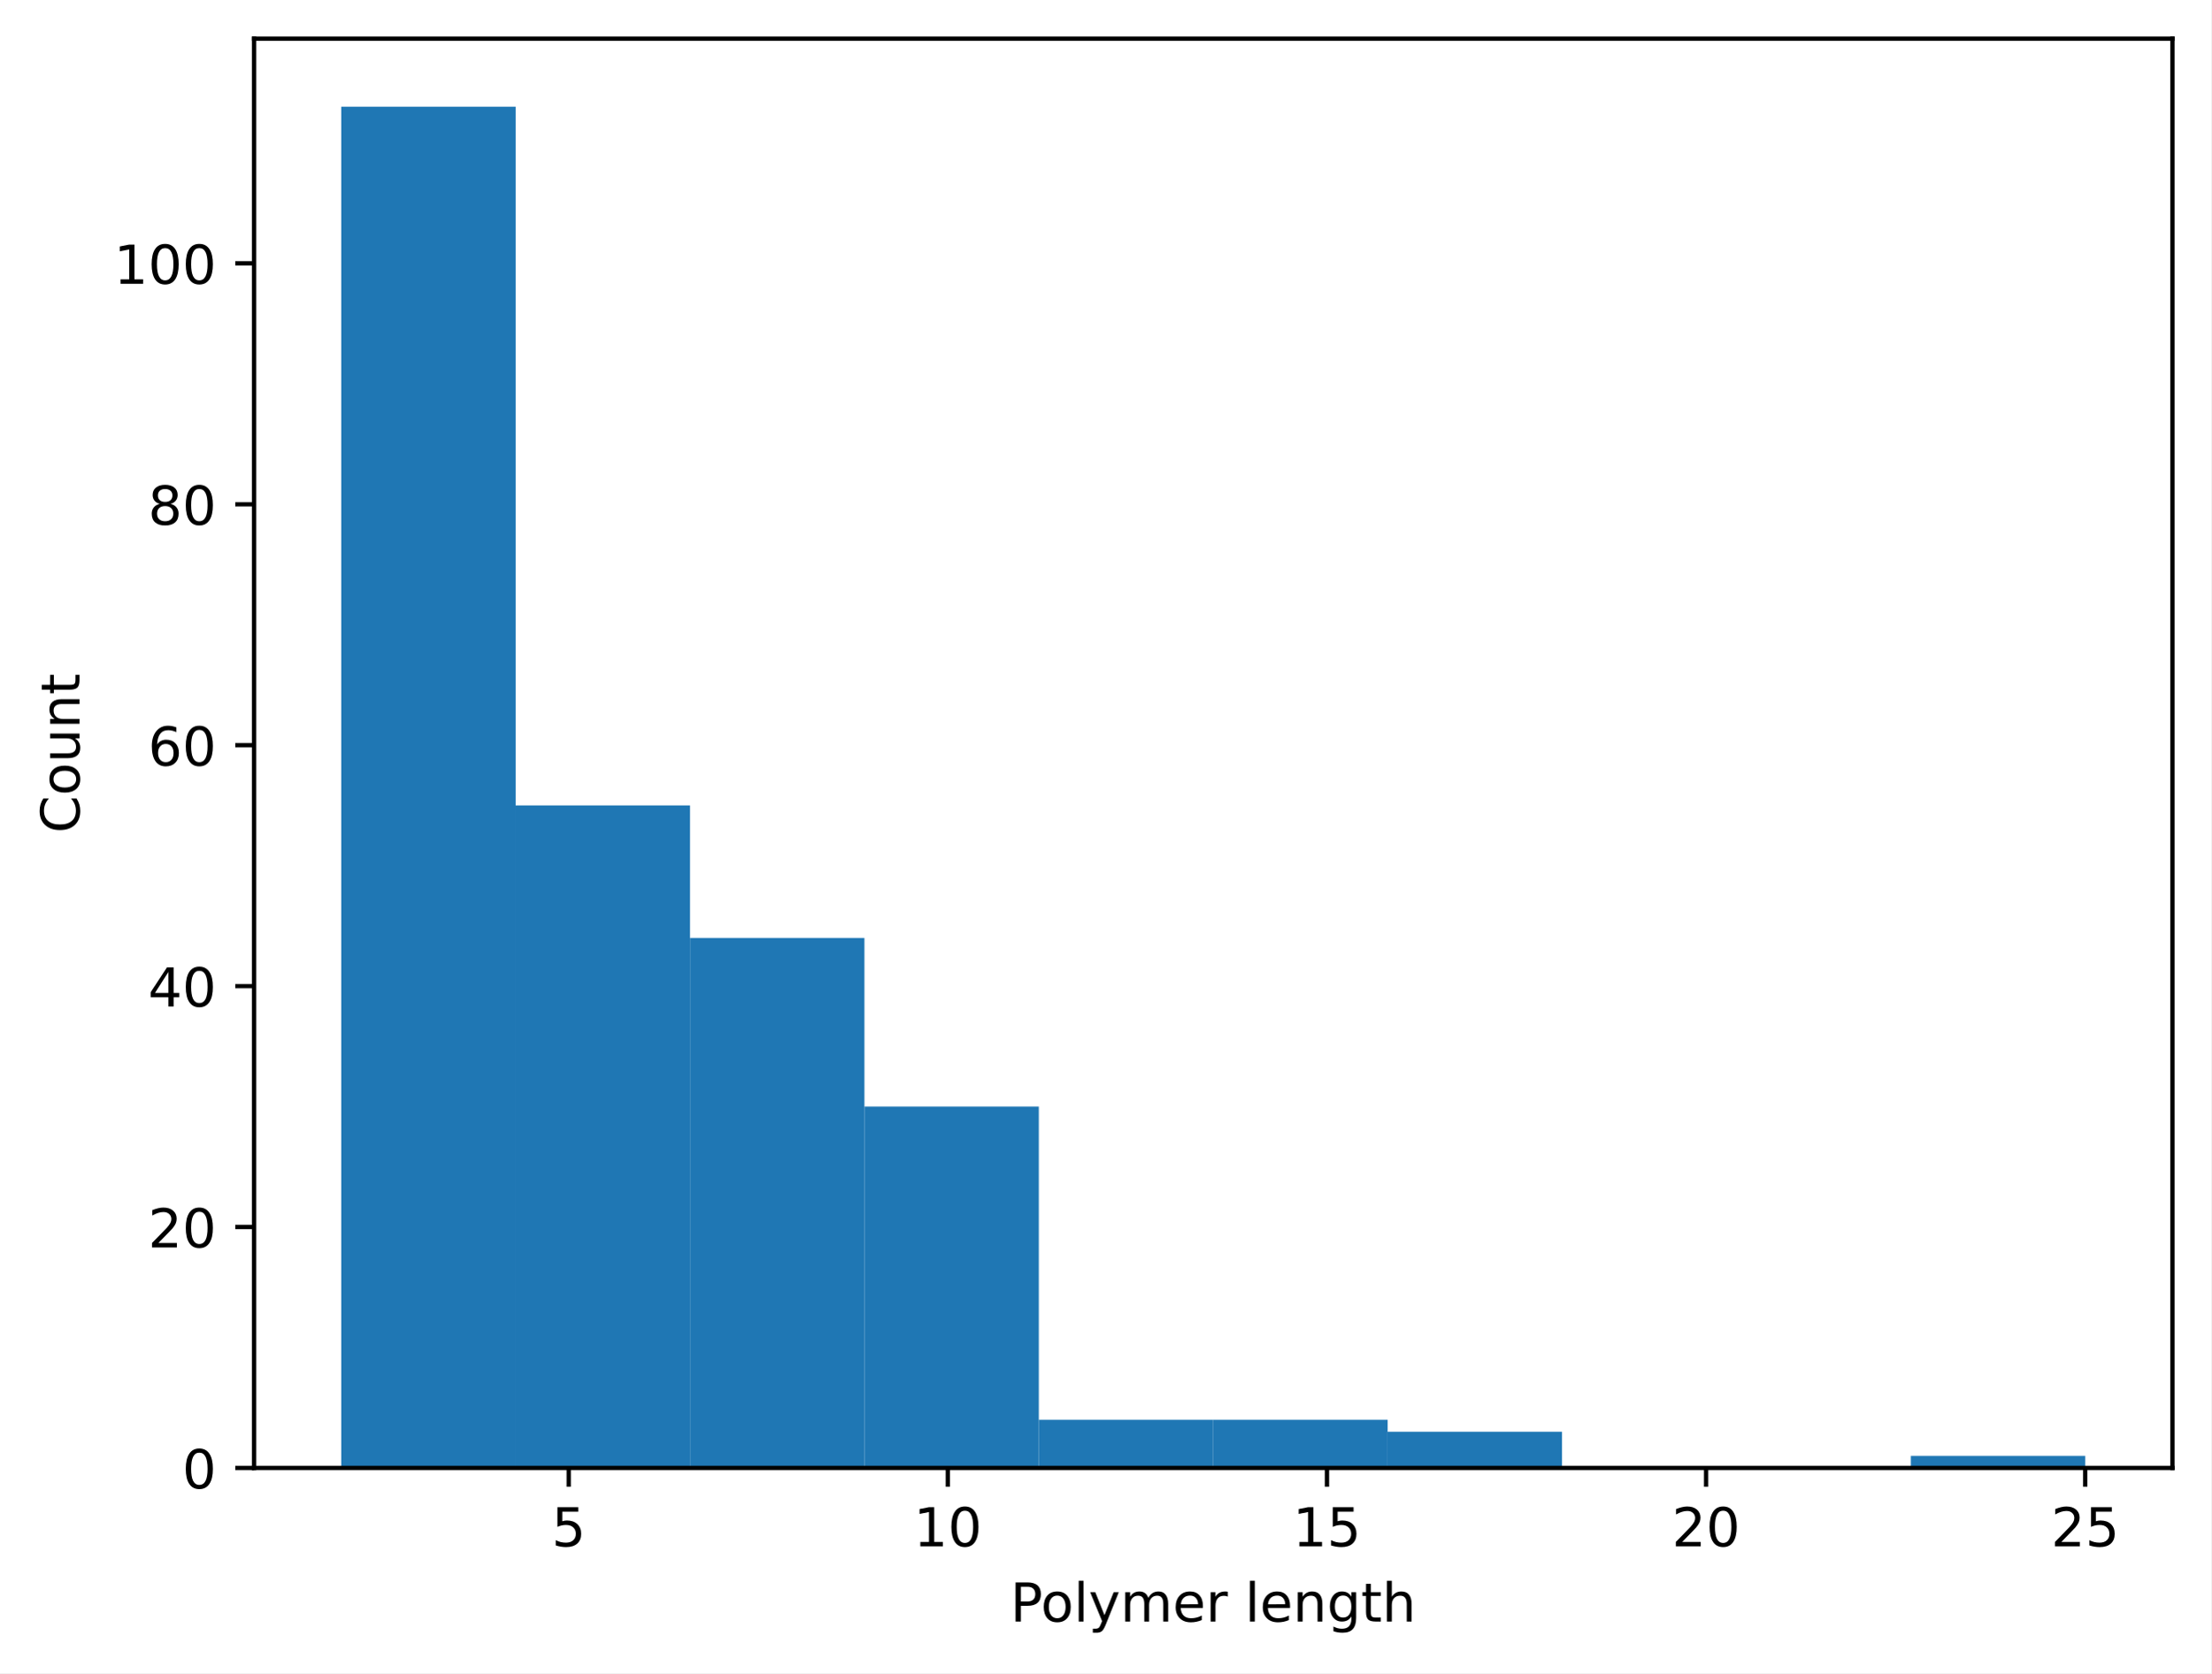
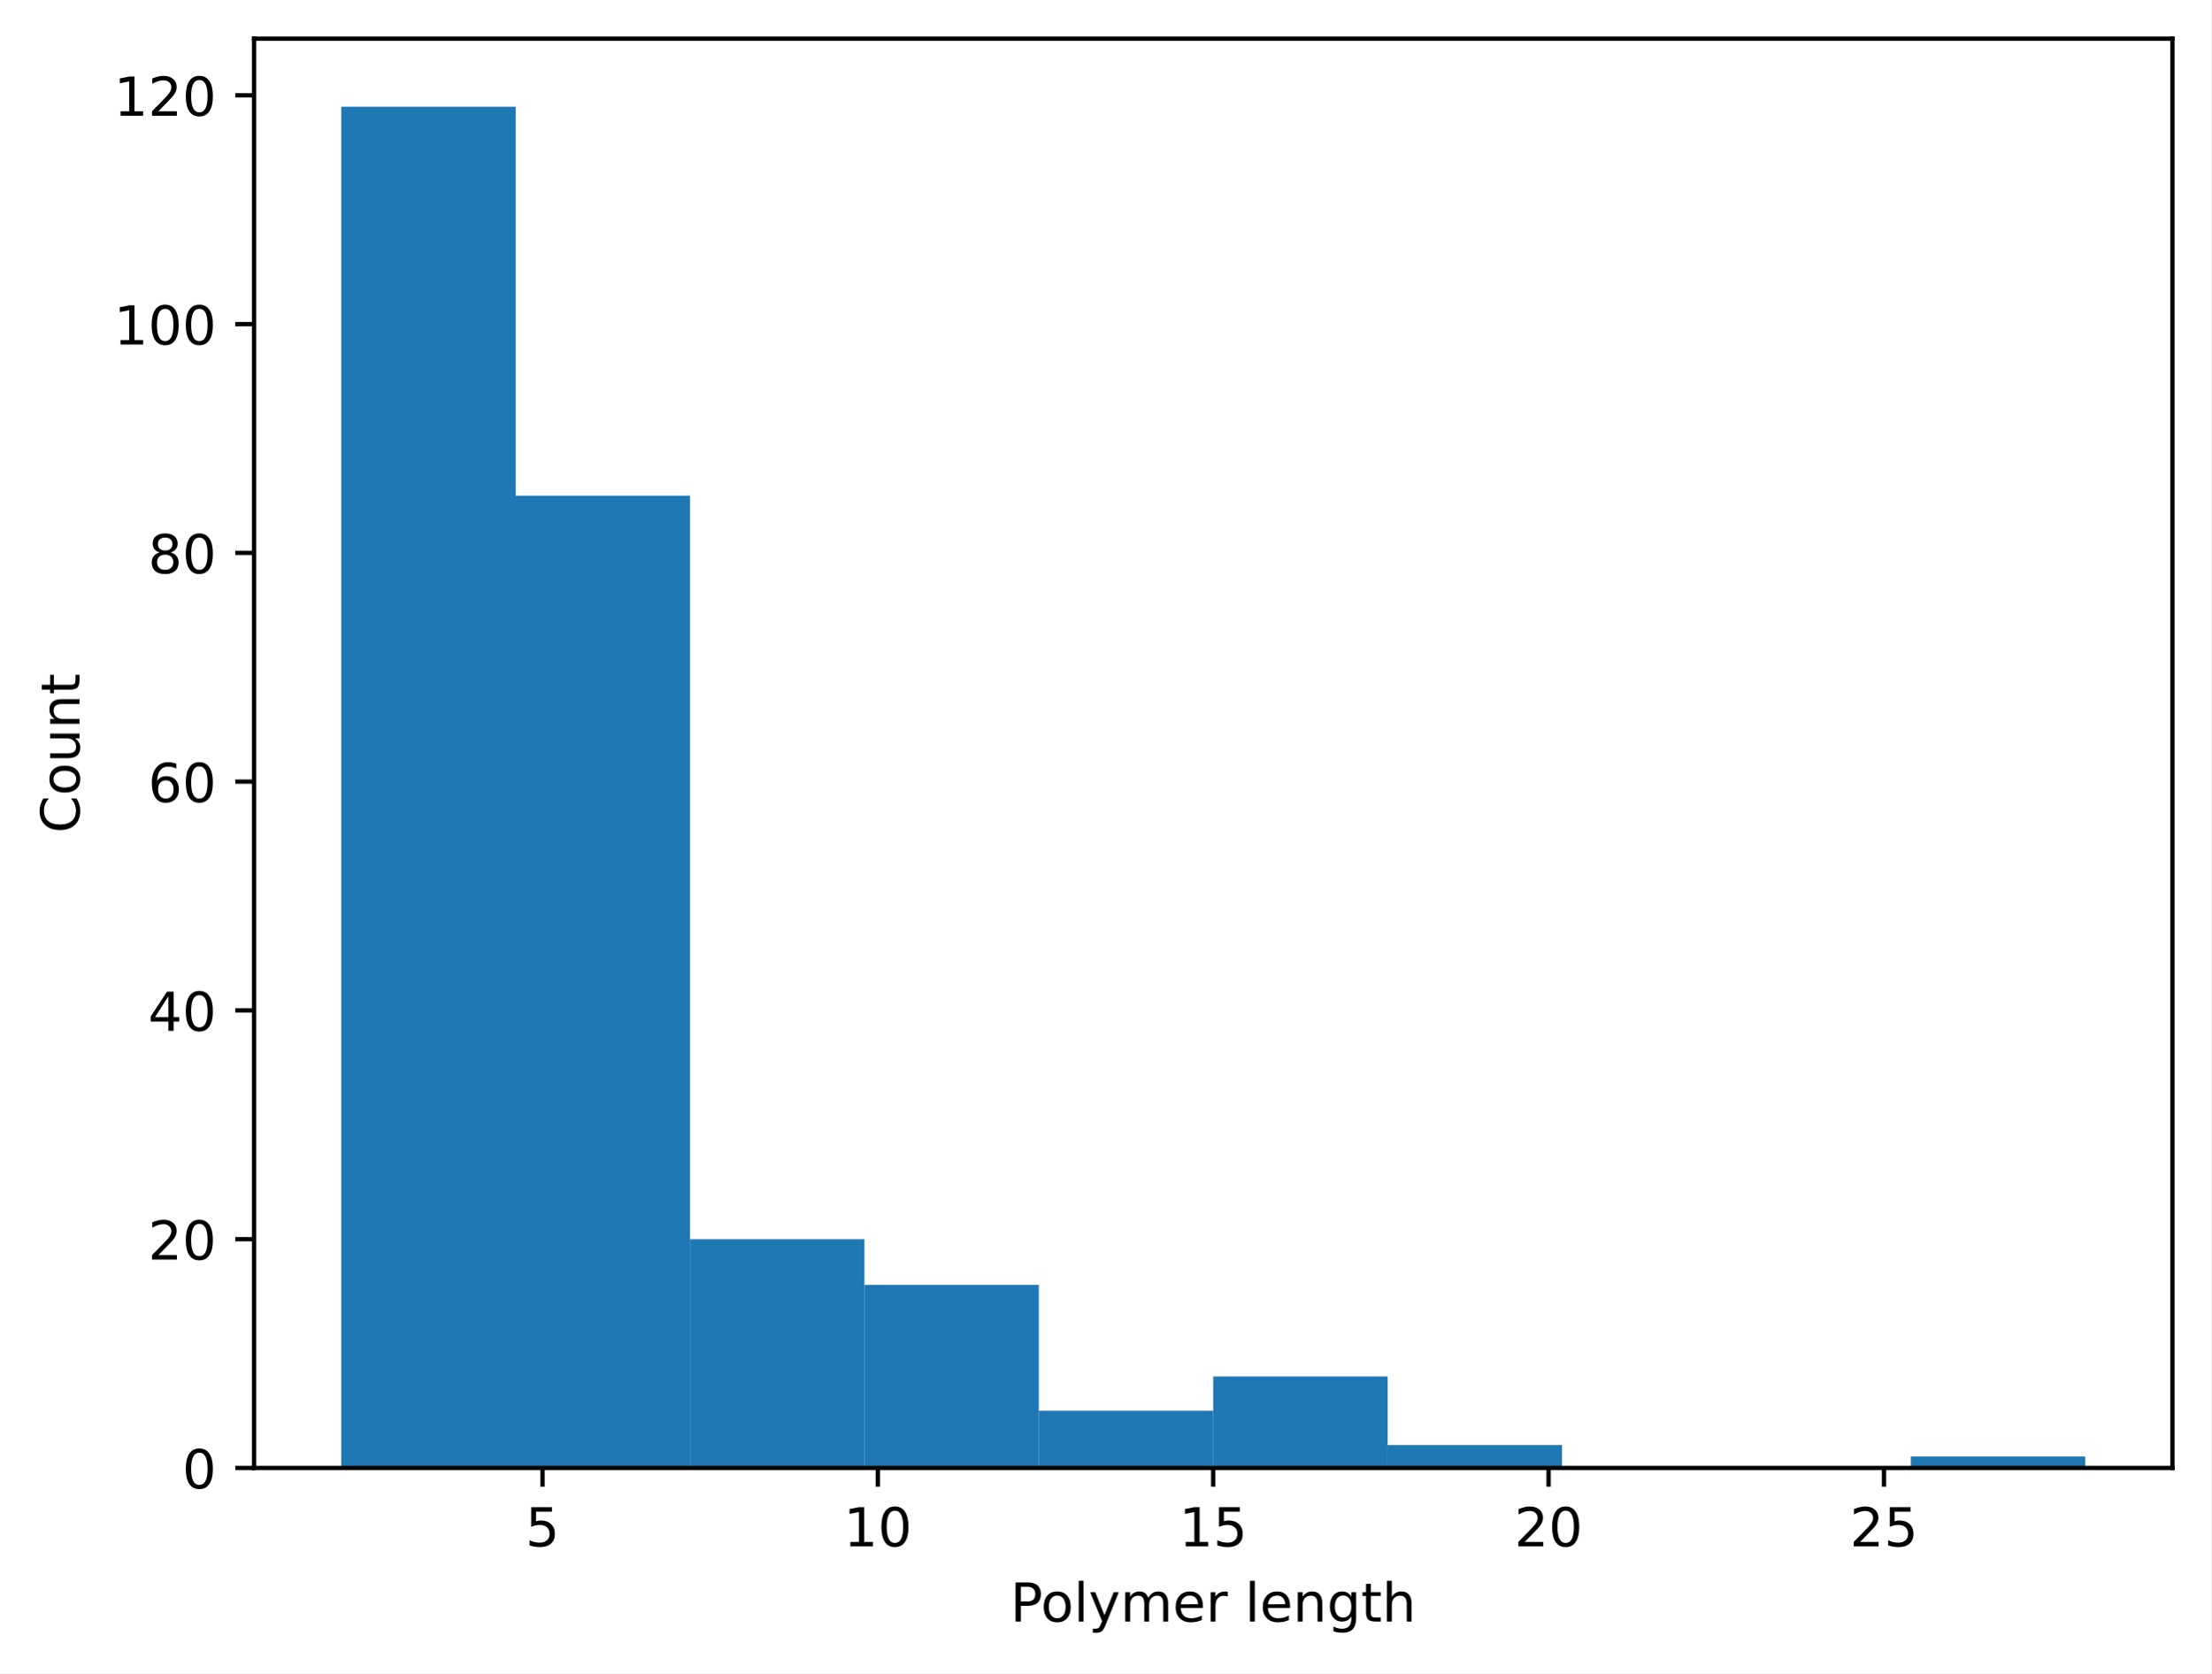
<svg xmlns="http://www.w3.org/2000/svg" xmlns:xlink="http://www.w3.org/1999/xlink" width="411.608pt" height="311.513pt" viewBox="0 0 411.608 311.513" version="1.1">
  <defs>
    <style type="text/css">*{stroke-linejoin: round; stroke-linecap: butt}</style>
  </defs>
  <g id="figure_1">
    <g id="patch_1">
      <path d="M 0 311.513  L 411.608 311.513  L 411.608 0  L 0 0  z " style="fill: #ffffff" />
    </g>
    <g id="axes_1">
      <g id="patch_2">
        <path d="M 47.288 273.312  L 404.408 273.312  L 404.408 7.2  L 47.288 7.2  z " style="fill: #ffffff" />
      </g>
      <g id="patch_3">
-         <path d="M 63.52 273.312  L 95.986 273.312  L 95.986 19.872  L 63.52 19.872  z " clip-path="url(#pb63072b496)" style="fill: #1f77b4" />
+         <path d="M 63.52 273.312  L 95.986 273.312  L 95.986 19.872  L 63.52 19.872  z " clip-path="url(#pe0cccf8f10)" style="fill: #1f77b4" />
      </g>
      <g id="patch_4">
-         <path d="M 95.986 273.312  L 128.451 273.312  L 128.451 149.956  L 95.986 149.956  z " clip-path="url(#pb63072b496)" style="fill: #1f77b4" />
+         <path d="M 95.986 273.312  L 128.451 273.312  L 128.451 92.283  L 95.986 92.283  z " clip-path="url(#pe0cccf8f10)" style="fill: #1f77b4" />
      </g>
      <g id="patch_5">
-         <path d="M 128.451 273.312  L 160.917 273.312  L 160.917 174.627  L 128.451 174.627  z " clip-path="url(#pb63072b496)" style="fill: #1f77b4" />
+         <path d="M 128.451 273.312  L 160.917 273.312  L 160.917 230.717  L 128.451 230.717  z " clip-path="url(#pe0cccf8f10)" style="fill: #1f77b4" />
      </g>
      <g id="patch_6">
-         <path d="M 160.917 273.312  L 193.382 273.312  L 193.382 206.027  L 160.917 206.027  z " clip-path="url(#pb63072b496)" style="fill: #1f77b4" />
+         <path d="M 160.917 273.312  L 193.382 273.312  L 193.382 239.236  L 160.917 239.236  z " clip-path="url(#pe0cccf8f10)" style="fill: #1f77b4" />
      </g>
      <g id="patch_7">
-         <path d="M 193.382 273.312  L 225.847 273.312  L 225.847 264.341  L 193.382 264.341  z " clip-path="url(#pb63072b496)" style="fill: #1f77b4" />
+         <path d="M 193.382 273.312  L 225.847 273.312  L 225.847 262.663  L 193.382 262.663  z " clip-path="url(#pe0cccf8f10)" style="fill: #1f77b4" />
      </g>
      <g id="patch_8">
-         <path d="M 225.847 273.312  L 258.313 273.312  L 258.313 264.341  L 225.847 264.341  z " clip-path="url(#pb63072b496)" style="fill: #1f77b4" />
+         <path d="M 225.847 273.312  L 258.313 273.312  L 258.313 256.274  L 225.847 256.274  z " clip-path="url(#pe0cccf8f10)" style="fill: #1f77b4" />
      </g>
      <g id="patch_9">
-         <path d="M 258.313 273.312  L 290.778 273.312  L 290.778 266.584  L 258.313 266.584  z " clip-path="url(#pb63072b496)" style="fill: #1f77b4" />
+         <path d="M 258.313 273.312  L 290.778 273.312  L 290.778 269.053  L 258.313 269.053  z " clip-path="url(#pe0cccf8f10)" style="fill: #1f77b4" />
      </g>
      <g id="patch_10">
-         <path d="M 290.778 273.312  L 323.244 273.312  L 323.244 273.312  L 290.778 273.312  z " clip-path="url(#pb63072b496)" style="fill: #1f77b4" />
+         <path d="M 290.778 273.312  L 323.244 273.312  L 323.244 273.312  L 290.778 273.312  z " clip-path="url(#pe0cccf8f10)" style="fill: #1f77b4" />
      </g>
      <g id="patch_11">
-         <path d="M 323.244 273.312  L 355.709 273.312  L 355.709 273.312  L 323.244 273.312  z " clip-path="url(#pb63072b496)" style="fill: #1f77b4" />
+         <path d="M 323.244 273.312  L 355.709 273.312  L 355.709 273.312  L 323.244 273.312  z " clip-path="url(#pe0cccf8f10)" style="fill: #1f77b4" />
      </g>
      <g id="patch_12">
-         <path d="M 355.709 273.312  L 388.175 273.312  L 388.175 271.069  L 355.709 271.069  z " clip-path="url(#pb63072b496)" style="fill: #1f77b4" />
+         <path d="M 355.709 273.312  L 388.175 273.312  L 388.175 271.182  L 355.709 271.182  z " clip-path="url(#pe0cccf8f10)" style="fill: #1f77b4" />
      </g>
      <g id="matplotlib.axis_1">
        <g id="xtick_1">
          <g id="line2d_1">
            <defs>
-               <path id="m265ca7a765" d="M 0 0  L 0 3.5  " style="stroke: #000000; stroke-width: 0.8" />
-             </defs>
-             <g>
-               <use xlink:href="#m265ca7a765" x="105.866" y="273.312" style="stroke: #000000; stroke-width: 0.8" />
+               <path id="mb5f51337a9" d="M 0 0  L 0 3.5  " style="stroke: #000000; stroke-width: 0.8" />
+             </defs>
+             <g>
+               <use xlink:href="#mb5f51337a9" x="100.98" y="273.312" style="stroke: #000000; stroke-width: 0.8" />
            </g>
          </g>
          <g id="text_1">
-             <g transform="translate(102.6852 287.9097) scale(0.1 -0.1)">
+             <g transform="translate(97.79912 287.9097) scale(0.1 -0.1)">
              <defs>
                <path id="DejaVuSans-18" d="M 691 4666  L 3169 4666  L 3169 4134  L 1269 4134  L 1269 2991  Q 1406 3038 1543 3061  Q 1681 3084 1819 3084  Q 2600 3084 3056 2656  Q 3513 2228 3513 1497  Q 3513 744 3044 326  Q 2575 -91 1722 -91  Q 1428 -91 1123 -41  Q 819 9 494 109  L 494 744  Q 775 591 1075 516  Q 1375 441 1709 441  Q 2250 441 2565 725  Q 2881 1009 2881 1497  Q 2881 1984 2565 2268  Q 2250 2553 1709 2553  Q 1456 2553 1204 2497  Q 953 2441 691 2322  L 691 4666  z " transform="scale(0.015625)" />
              </defs>
              <use xlink:href="#DejaVuSans-18" />
            </g>
          </g>
        </g>
        <g id="xtick_2">
          <g id="line2d_2">
            <g>
-               <use xlink:href="#m265ca7a765" x="176.444" y="273.312" style="stroke: #000000; stroke-width: 0.8" />
+               <use xlink:href="#mb5f51337a9" x="163.414" y="273.312" style="stroke: #000000; stroke-width: 0.8" />
            </g>
          </g>
          <g id="text_2">
-             <g transform="translate(170.081 287.9097) scale(0.1 -0.1)">
+             <g transform="translate(157.0514 287.9097) scale(0.1 -0.1)">
              <defs>
                <path id="DejaVuSans-14" d="M 794 531  L 1825 531  L 1825 4091  L 703 3866  L 703 4441  L 1819 4666  L 2450 4666  L 2450 531  L 3481 531  L 3481 0  L 794 0  L 794 531  z " transform="scale(0.015625)" />
                <path id="DejaVuSans-13" d="M 2034 4250  Q 1547 4250 1301 3770  Q 1056 3291 1056 2328  Q 1056 1369 1301 889  Q 1547 409 2034 409  Q 2525 409 2770 889  Q 3016 1369 3016 2328  Q 3016 3291 2770 3770  Q 2525 4250 2034 4250  z M 2034 4750  Q 2819 4750 3233 4129  Q 3647 3509 3647 2328  Q 3647 1150 3233 529  Q 2819 -91 2034 -91  Q 1250 -91 836 529  Q 422 1150 422 2328  Q 422 3509 836 4129  Q 1250 4750 2034 4750  z " transform="scale(0.015625)" />
              </defs>
              <use xlink:href="#DejaVuSans-14" />
              <use xlink:href="#DejaVuSans-13" transform="translate(63.625 0)" />
            </g>
          </g>
        </g>
        <g id="xtick_3">
          <g id="line2d_3">
            <g>
-               <use xlink:href="#m265ca7a765" x="247.021" y="273.312" style="stroke: #000000; stroke-width: 0.8" />
+               <use xlink:href="#mb5f51337a9" x="225.847" y="273.312" style="stroke: #000000; stroke-width: 0.8" />
            </g>
          </g>
          <g id="text_3">
-             <g transform="translate(240.6581 287.9097) scale(0.1 -0.1)">
+             <g transform="translate(219.485 287.9097) scale(0.1 -0.1)">
              <use xlink:href="#DejaVuSans-14" />
              <use xlink:href="#DejaVuSans-18" transform="translate(63.625 0)" />
            </g>
          </g>
        </g>
        <g id="xtick_4">
          <g id="line2d_4">
            <g>
-               <use xlink:href="#m265ca7a765" x="317.598" y="273.312" style="stroke: #000000; stroke-width: 0.8" />
+               <use xlink:href="#mb5f51337a9" x="288.281" y="273.312" style="stroke: #000000; stroke-width: 0.8" />
            </g>
          </g>
          <g id="text_4">
-             <g transform="translate(311.2352 287.9097) scale(0.1 -0.1)">
+             <g transform="translate(281.9186 287.9097) scale(0.1 -0.1)">
              <defs>
                <path id="DejaVuSans-15" d="M 1228 531  L 3431 531  L 3431 0  L 469 0  L 469 531  Q 828 903 1448 1529  Q 2069 2156 2228 2338  Q 2531 2678 2651 2914  Q 2772 3150 2772 3378  Q 2772 3750 2511 3984  Q 2250 4219 1831 4219  Q 1534 4219 1204 4116  Q 875 4013 500 3803  L 500 4441  Q 881 4594 1212 4672  Q 1544 4750 1819 4750  Q 2544 4750 2975 4387  Q 3406 4025 3406 3419  Q 3406 3131 3298 2873  Q 3191 2616 2906 2266  Q 2828 2175 2409 1742  Q 1991 1309 1228 531  z " transform="scale(0.015625)" />
              </defs>
              <use xlink:href="#DejaVuSans-15" />
              <use xlink:href="#DejaVuSans-13" transform="translate(63.625 0)" />
            </g>
          </g>
        </g>
        <g id="xtick_5">
          <g id="line2d_5">
            <g>
-               <use xlink:href="#m265ca7a765" x="388.175" y="273.312" style="stroke: #000000; stroke-width: 0.8" />
+               <use xlink:href="#mb5f51337a9" x="350.715" y="273.312" style="stroke: #000000; stroke-width: 0.8" />
            </g>
          </g>
          <g id="text_5">
-             <g transform="translate(381.8123 287.9097) scale(0.1 -0.1)">
+             <g transform="translate(344.3521 287.9097) scale(0.1 -0.1)">
              <use xlink:href="#DejaVuSans-15" />
              <use xlink:href="#DejaVuSans-18" transform="translate(63.625 0)" />
            </g>
          </g>
        </g>
        <g id="text_6">
          <g transform="translate(188.0741 301.9104) scale(0.1 -0.1)">
            <defs>
              <path id="DejaVuSans-33" d="M 1259 4147  L 1259 2394  L 2053 2394  Q 2494 2394 2734 2622  Q 2975 2850 2975 3272  Q 2975 3691 2734 3919  Q 2494 4147 2053 4147  L 1259 4147  z M 628 4666  L 2053 4666  Q 2838 4666 3239 4311  Q 3641 3956 3641 3272  Q 3641 2581 3239 2228  Q 2838 1875 2053 1875  L 1259 1875  L 1259 0  L 628 0  L 628 4666  z " transform="scale(0.015625)" />
              <path id="DejaVuSans-52" d="M 1959 3097  Q 1497 3097 1228 2736  Q 959 2375 959 1747  Q 959 1119 1226 758  Q 1494 397 1959 397  Q 2419 397 2687 759  Q 2956 1122 2956 1747  Q 2956 2369 2687 2733  Q 2419 3097 1959 3097  z M 1959 3584  Q 2709 3584 3137 3096  Q 3566 2609 3566 1747  Q 3566 888 3137 398  Q 2709 -91 1959 -91  Q 1206 -91 779 398  Q 353 888 353 1747  Q 353 2609 779 3096  Q 1206 3584 1959 3584  z " transform="scale(0.015625)" />
              <path id="DejaVuSans-4f" d="M 603 4863  L 1178 4863  L 1178 0  L 603 0  L 603 4863  z " transform="scale(0.015625)" />
              <path id="DejaVuSans-5c" d="M 2059 -325  Q 1816 -950 1584 -1140  Q 1353 -1331 966 -1331  L 506 -1331  L 506 -850  L 844 -850  Q 1081 -850 1212 -737  Q 1344 -625 1503 -206  L 1606 56  L 191 3500  L 800 3500  L 1894 763  L 2988 3500  L 3597 3500  L 2059 -325  z " transform="scale(0.015625)" />
              <path id="DejaVuSans-50" d="M 3328 2828  Q 3544 3216 3844 3400  Q 4144 3584 4550 3584  Q 5097 3584 5394 3201  Q 5691 2819 5691 2113  L 5691 0  L 5113 0  L 5113 2094  Q 5113 2597 4934 2840  Q 4756 3084 4391 3084  Q 3944 3084 3684 2787  Q 3425 2491 3425 1978  L 3425 0  L 2847 0  L 2847 2094  Q 2847 2600 2669 2842  Q 2491 3084 2119 3084  Q 1678 3084 1418 2786  Q 1159 2488 1159 1978  L 1159 0  L 581 0  L 581 3500  L 1159 3500  L 1159 2956  Q 1356 3278 1631 3431  Q 1906 3584 2284 3584  Q 2666 3584 2933 3390  Q 3200 3197 3328 2828  z " transform="scale(0.015625)" />
              <path id="DejaVuSans-48" d="M 3597 1894  L 3597 1613  L 953 1613  Q 991 1019 1311 708  Q 1631 397 2203 397  Q 2534 397 2845 478  Q 3156 559 3463 722  L 3463 178  Q 3153 47 2828 -22  Q 2503 -91 2169 -91  Q 1331 -91 842 396  Q 353 884 353 1716  Q 353 2575 817 3079  Q 1281 3584 2069 3584  Q 2775 3584 3186 3129  Q 3597 2675 3597 1894  z M 3022 2063  Q 3016 2534 2758 2815  Q 2500 3097 2075 3097  Q 1594 3097 1305 2825  Q 1016 2553 972 2059  L 3022 2063  z " transform="scale(0.015625)" />
              <path id="DejaVuSans-55" d="M 2631 2963  Q 2534 3019 2420 3045  Q 2306 3072 2169 3072  Q 1681 3072 1420 2755  Q 1159 2438 1159 1844  L 1159 0  L 581 0  L 581 3500  L 1159 3500  L 1159 2956  Q 1341 3275 1631 3429  Q 1922 3584 2338 3584  Q 2397 3584 2469 3576  Q 2541 3569 2628 3553  L 2631 2963  z " transform="scale(0.015625)" />
              <path id="DejaVuSans-3" transform="scale(0.015625)" />
              <path id="DejaVuSans-51" d="M 3513 2113  L 3513 0  L 2938 0  L 2938 2094  Q 2938 2591 2744 2837  Q 2550 3084 2163 3084  Q 1697 3084 1428 2787  Q 1159 2491 1159 1978  L 1159 0  L 581 0  L 581 3500  L 1159 3500  L 1159 2956  Q 1366 3272 1645 3428  Q 1925 3584 2291 3584  Q 2894 3584 3203 3211  Q 3513 2838 3513 2113  z " transform="scale(0.015625)" />
              <path id="DejaVuSans-4a" d="M 2906 1791  Q 2906 2416 2648 2759  Q 2391 3103 1925 3103  Q 1463 3103 1205 2759  Q 947 2416 947 1791  Q 947 1169 1205 825  Q 1463 481 1925 481  Q 2391 481 2648 825  Q 2906 1169 2906 1791  z M 3481 434  Q 3481 -459 3084 -895  Q 2688 -1331 1869 -1331  Q 1566 -1331 1297 -1286  Q 1028 -1241 775 -1147  L 775 -588  Q 1028 -725 1275 -790  Q 1522 -856 1778 -856  Q 2344 -856 2625 -561  Q 2906 -266 2906 331  L 2906 616  Q 2728 306 2450 153  Q 2172 0 1784 0  Q 1141 0 747 490  Q 353 981 353 1791  Q 353 2603 747 3093  Q 1141 3584 1784 3584  Q 2172 3584 2450 3431  Q 2728 3278 2906 2969  L 2906 3500  L 3481 3500  L 3481 434  z " transform="scale(0.015625)" />
              <path id="DejaVuSans-57" d="M 1172 4494  L 1172 3500  L 2356 3500  L 2356 3053  L 1172 3053  L 1172 1153  Q 1172 725 1289 603  Q 1406 481 1766 481  L 2356 481  L 2356 0  L 1766 0  Q 1100 0 847 248  Q 594 497 594 1153  L 594 3053  L 172 3053  L 172 3500  L 594 3500  L 594 4494  L 1172 4494  z " transform="scale(0.015625)" />
              <path id="DejaVuSans-4b" d="M 3513 2113  L 3513 0  L 2938 0  L 2938 2094  Q 2938 2591 2744 2837  Q 2550 3084 2163 3084  Q 1697 3084 1428 2787  Q 1159 2491 1159 1978  L 1159 0  L 581 0  L 581 4863  L 1159 4863  L 1159 2956  Q 1366 3272 1645 3428  Q 1925 3584 2291 3584  Q 2894 3584 3203 3211  Q 3513 2838 3513 2113  z " transform="scale(0.015625)" />
            </defs>
            <use xlink:href="#DejaVuSans-33" />
            <use xlink:href="#DejaVuSans-52" transform="translate(56.73438 0)" />
            <use xlink:href="#DejaVuSans-4f" transform="translate(117.9219 0)" />
            <use xlink:href="#DejaVuSans-5c" transform="translate(145.7031 0)" />
            <use xlink:href="#DejaVuSans-50" transform="translate(204.8906 0)" />
            <use xlink:href="#DejaVuSans-48" transform="translate(302.2969 0)" />
            <use xlink:href="#DejaVuSans-55" transform="translate(363.8281 0)" />
            <use xlink:href="#DejaVuSans-3" transform="translate(404.9375 0)" />
            <use xlink:href="#DejaVuSans-4f" transform="translate(436.7188 0)" />
            <use xlink:href="#DejaVuSans-48" transform="translate(464.5 0)" />
            <use xlink:href="#DejaVuSans-51" transform="translate(526.0312 0)" />
            <use xlink:href="#DejaVuSans-4a" transform="translate(589.4062 0)" />
            <use xlink:href="#DejaVuSans-57" transform="translate(652.8906 0)" />
            <use xlink:href="#DejaVuSans-4b" transform="translate(692.0938 0)" />
          </g>
        </g>
      </g>
      <g id="matplotlib.axis_2">
        <g id="ytick_1">
          <g id="line2d_6">
            <defs>
-               <path id="m5c61751b31" d="M 0 0  L -3.5 0  " style="stroke: #000000; stroke-width: 0.8" />
-             </defs>
-             <g>
-               <use xlink:href="#m5c61751b31" x="47.288" y="273.312" style="stroke: #000000; stroke-width: 0.8" />
+               <path id="m37d675aee4" d="M 0 0  L -3.5 0  " style="stroke: #000000; stroke-width: 0.8" />
+             </defs>
+             <g>
+               <use xlink:href="#m37d675aee4" x="47.288" y="273.312" style="stroke: #000000; stroke-width: 0.8" />
            </g>
          </g>
          <g id="text_7">
            <g transform="translate(33.925 277.1108) scale(0.1 -0.1)">
              <use xlink:href="#DejaVuSans-13" />
            </g>
          </g>
        </g>
        <g id="ytick_2">
          <g id="line2d_7">
            <g>
-               <use xlink:href="#m5c61751b31" x="47.288" y="228.455" style="stroke: #000000; stroke-width: 0.8" />
+               <use xlink:href="#m37d675aee4" x="47.288" y="230.717" style="stroke: #000000; stroke-width: 0.8" />
            </g>
          </g>
          <g id="text_8">
-             <g transform="translate(27.5625 232.2542) scale(0.1 -0.1)">
+             <g transform="translate(27.5625 234.5159) scale(0.1 -0.1)">
              <use xlink:href="#DejaVuSans-15" />
              <use xlink:href="#DejaVuSans-13" transform="translate(63.625 0)" />
            </g>
          </g>
        </g>
        <g id="ytick_3">
          <g id="line2d_8">
            <g>
-               <use xlink:href="#m5c61751b31" x="47.288" y="183.599" style="stroke: #000000; stroke-width: 0.8" />
+               <use xlink:href="#m37d675aee4" x="47.288" y="188.122" style="stroke: #000000; stroke-width: 0.8" />
            </g>
          </g>
          <g id="text_9">
-             <g transform="translate(27.5625 187.3976) scale(0.1 -0.1)">
+             <g transform="translate(27.5625 191.9209) scale(0.1 -0.1)">
              <defs>
                <path id="DejaVuSans-17" d="M 2419 4116  L 825 1625  L 2419 1625  L 2419 4116  z M 2253 4666  L 3047 4666  L 3047 1625  L 3713 1625  L 3713 1100  L 3047 1100  L 3047 0  L 2419 0  L 2419 1100  L 313 1100  L 313 1709  L 2253 4666  z " transform="scale(0.015625)" />
              </defs>
              <use xlink:href="#DejaVuSans-17" />
              <use xlink:href="#DejaVuSans-13" transform="translate(63.625 0)" />
            </g>
          </g>
        </g>
        <g id="ytick_4">
          <g id="line2d_9">
            <g>
-               <use xlink:href="#m5c61751b31" x="47.288" y="138.742" style="stroke: #000000; stroke-width: 0.8" />
+               <use xlink:href="#m37d675aee4" x="47.288" y="145.527" style="stroke: #000000; stroke-width: 0.8" />
            </g>
          </g>
          <g id="text_10">
-             <g transform="translate(27.5625 142.5409) scale(0.1 -0.1)">
+             <g transform="translate(27.5625 149.326) scale(0.1 -0.1)">
              <defs>
                <path id="DejaVuSans-19" d="M 2113 2584  Q 1688 2584 1439 2293  Q 1191 2003 1191 1497  Q 1191 994 1439 701  Q 1688 409 2113 409  Q 2538 409 2786 701  Q 3034 994 3034 1497  Q 3034 2003 2786 2293  Q 2538 2584 2113 2584  z M 3366 4563  L 3366 3988  Q 3128 4100 2886 4159  Q 2644 4219 2406 4219  Q 1781 4219 1451 3797  Q 1122 3375 1075 2522  Q 1259 2794 1537 2939  Q 1816 3084 2150 3084  Q 2853 3084 3261 2657  Q 3669 2231 3669 1497  Q 3669 778 3244 343  Q 2819 -91 2113 -91  Q 1303 -91 875 529  Q 447 1150 447 2328  Q 447 3434 972 4092  Q 1497 4750 2381 4750  Q 2619 4750 2861 4703  Q 3103 4656 3366 4563  z " transform="scale(0.015625)" />
              </defs>
              <use xlink:href="#DejaVuSans-19" />
              <use xlink:href="#DejaVuSans-13" transform="translate(63.625 0)" />
            </g>
          </g>
        </g>
        <g id="ytick_5">
          <g id="line2d_10">
            <g>
-               <use xlink:href="#m5c61751b31" x="47.288" y="93.885" style="stroke: #000000; stroke-width: 0.8" />
+               <use xlink:href="#m37d675aee4" x="47.288" y="102.932" style="stroke: #000000; stroke-width: 0.8" />
            </g>
          </g>
          <g id="text_11">
-             <g transform="translate(27.5625 97.68428) scale(0.1 -0.1)">
+             <g transform="translate(27.5625 106.731) scale(0.1 -0.1)">
              <defs>
                <path id="DejaVuSans-1b" d="M 2034 2216  Q 1584 2216 1326 1975  Q 1069 1734 1069 1313  Q 1069 891 1326 650  Q 1584 409 2034 409  Q 2484 409 2743 651  Q 3003 894 3003 1313  Q 3003 1734 2745 1975  Q 2488 2216 2034 2216  z M 1403 2484  Q 997 2584 770 2862  Q 544 3141 544 3541  Q 544 4100 942 4425  Q 1341 4750 2034 4750  Q 2731 4750 3128 4425  Q 3525 4100 3525 3541  Q 3525 3141 3298 2862  Q 3072 2584 2669 2484  Q 3125 2378 3379 2068  Q 3634 1759 3634 1313  Q 3634 634 3220 271  Q 2806 -91 2034 -91  Q 1263 -91 848 271  Q 434 634 434 1313  Q 434 1759 690 2068  Q 947 2378 1403 2484  z M 1172 3481  Q 1172 3119 1398 2916  Q 1625 2713 2034 2713  Q 2441 2713 2670 2916  Q 2900 3119 2900 3481  Q 2900 3844 2670 4047  Q 2441 4250 2034 4250  Q 1625 4250 1398 4047  Q 1172 3844 1172 3481  z " transform="scale(0.015625)" />
              </defs>
              <use xlink:href="#DejaVuSans-1b" />
              <use xlink:href="#DejaVuSans-13" transform="translate(63.625 0)" />
            </g>
          </g>
        </g>
        <g id="ytick_6">
          <g id="line2d_11">
            <g>
-               <use xlink:href="#m5c61751b31" x="47.288" y="49.029" style="stroke: #000000; stroke-width: 0.8" />
+               <use xlink:href="#m37d675aee4" x="47.288" y="60.337" style="stroke: #000000; stroke-width: 0.8" />
            </g>
          </g>
          <g id="text_12">
-             <g transform="translate(21.2 52.82764) scale(0.1 -0.1)">
+             <g transform="translate(21.2 64.13604) scale(0.1 -0.1)">
              <use xlink:href="#DejaVuSans-14" />
              <use xlink:href="#DejaVuSans-13" transform="translate(63.625 0)" />
              <use xlink:href="#DejaVuSans-13" transform="translate(127.25 0)" />
            </g>
          </g>
        </g>
-         <g id="text_13">
+         <g id="ytick_7">
+           <g id="line2d_12">
+             <g>
+               <use xlink:href="#m37d675aee4" x="47.288" y="17.742" style="stroke: #000000; stroke-width: 0.8" />
+             </g>
+           </g>
+           <g id="text_13">
+             <g transform="translate(21.2 21.54108) scale(0.1 -0.1)">
+               <use xlink:href="#DejaVuSans-14" />
+               <use xlink:href="#DejaVuSans-15" transform="translate(63.625 0)" />
+               <use xlink:href="#DejaVuSans-13" transform="translate(127.25 0)" />
+             </g>
+           </g>
+         </g>
+         <g id="text_14">
          <g transform="translate(14.79766 155.1044) rotate(-90) scale(0.1 -0.1)">
            <defs>
              <path id="DejaVuSans-26" d="M 4122 4306  L 4122 3641  Q 3803 3938 3442 4084  Q 3081 4231 2675 4231  Q 1875 4231 1450 3742  Q 1025 3253 1025 2328  Q 1025 1406 1450 917  Q 1875 428 2675 428  Q 3081 428 3442 575  Q 3803 722 4122 1019  L 4122 359  Q 3791 134 3420 21  Q 3050 -91 2638 -91  Q 1578 -91 968 557  Q 359 1206 359 2328  Q 359 3453 968 4101  Q 1578 4750 2638 4750  Q 3056 4750 3426 4639  Q 3797 4528 4122 4306  z " transform="scale(0.015625)" />
              <path id="DejaVuSans-58" d="M 544 1381  L 544 3500  L 1119 3500  L 1119 1403  Q 1119 906 1312 657  Q 1506 409 1894 409  Q 2359 409 2629 706  Q 2900 1003 2900 1516  L 2900 3500  L 3475 3500  L 3475 0  L 2900 0  L 2900 538  Q 2691 219 2414 64  Q 2138 -91 1772 -91  Q 1169 -91 856 284  Q 544 659 544 1381  z M 1991 3584  L 1991 3584  z " transform="scale(0.015625)" />
            </defs>
            <use xlink:href="#DejaVuSans-26" />
            <use xlink:href="#DejaVuSans-52" transform="translate(69.82812 0)" />
            <use xlink:href="#DejaVuSans-58" transform="translate(131.0156 0)" />
            <use xlink:href="#DejaVuSans-51" transform="translate(194.3906 0)" />
            <use xlink:href="#DejaVuSans-57" transform="translate(257.7656 0)" />
          </g>
        </g>
      </g>
      <g id="patch_13">
        <path d="M 47.288 273.312  L 47.288 7.2  " style="fill: none; stroke: #000000; stroke-width: 0.8; stroke-linejoin: miter; stroke-linecap: square" />
      </g>
      <g id="patch_14">
        <path d="M 404.408 273.312  L 404.408 7.2  " style="fill: none; stroke: #000000; stroke-width: 0.8; stroke-linejoin: miter; stroke-linecap: square" />
      </g>
      <g id="patch_15">
        <path d="M 47.288 273.312  L 404.408 273.312  " style="fill: none; stroke: #000000; stroke-width: 0.8; stroke-linejoin: miter; stroke-linecap: square" />
      </g>
      <g id="patch_16">
        <path d="M 47.288 7.2  L 404.408 7.2  " style="fill: none; stroke: #000000; stroke-width: 0.8; stroke-linejoin: miter; stroke-linecap: square" />
      </g>
    </g>
  </g>
  <defs>
-     <clipPath id="pb63072b496">
+     <clipPath id="pe0cccf8f10">
      <rect x="47.288" y="7.2" width="357.12" height="266.112" />
    </clipPath>
  </defs>
</svg>
